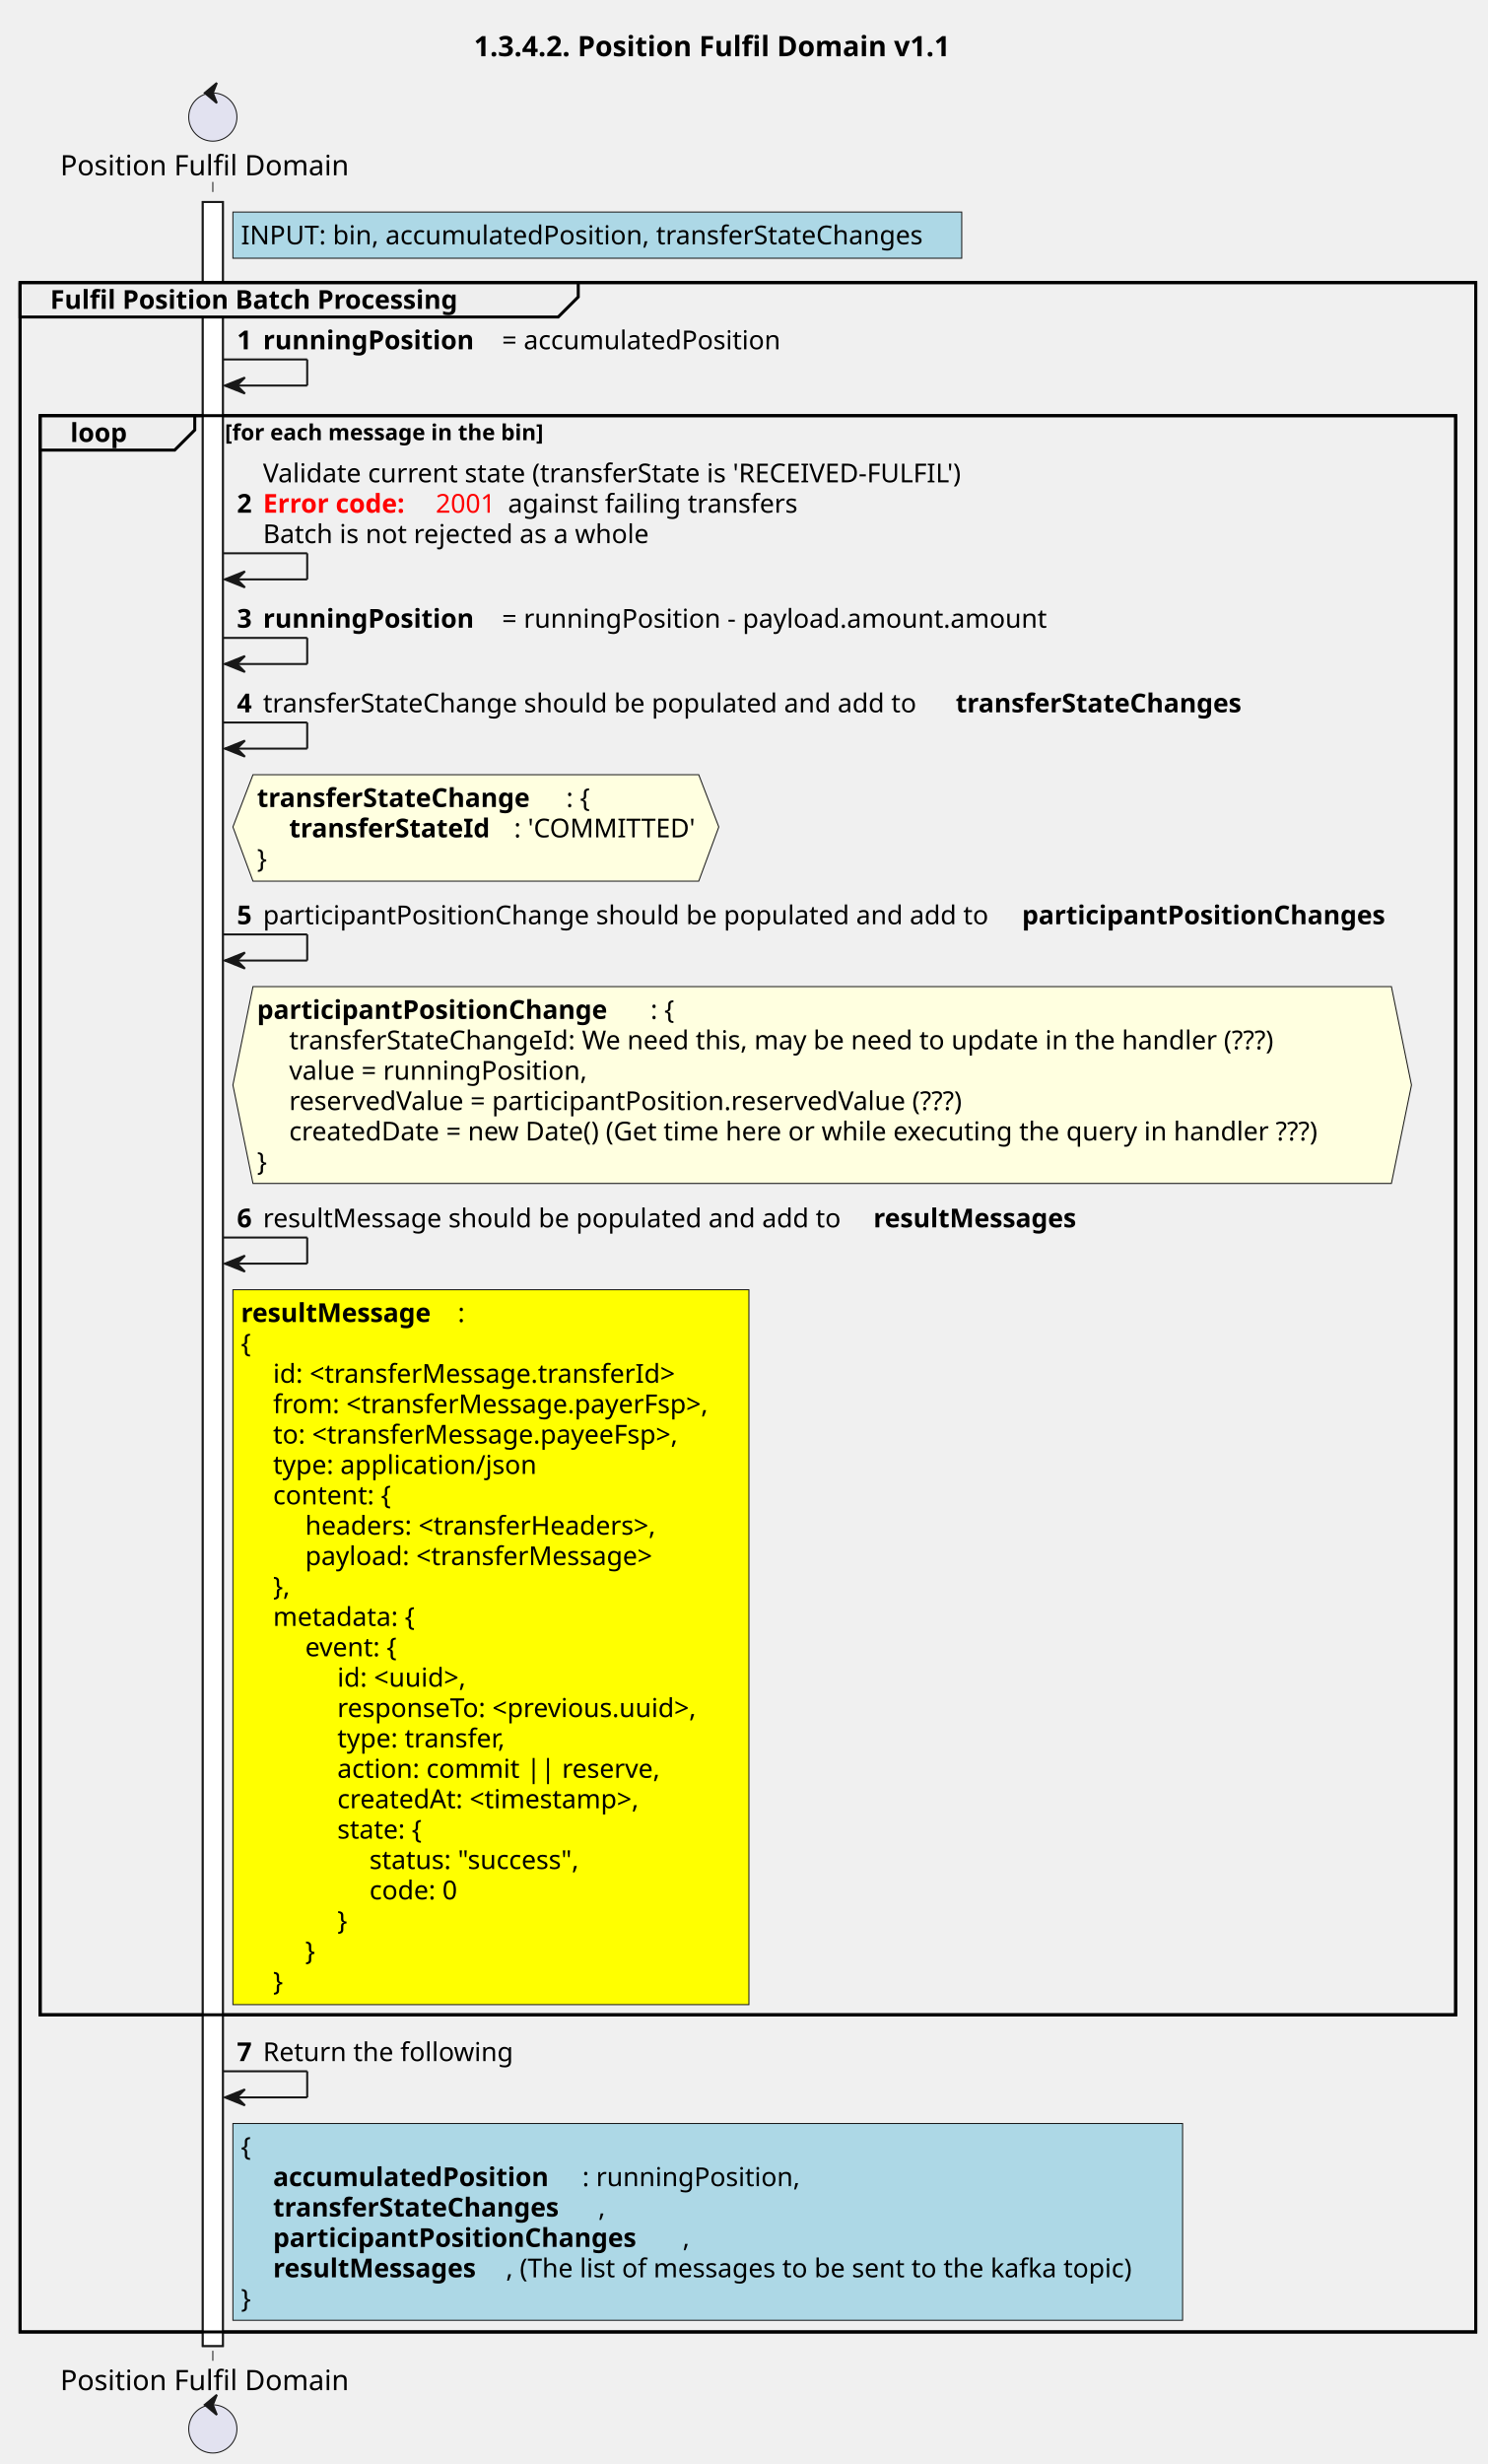
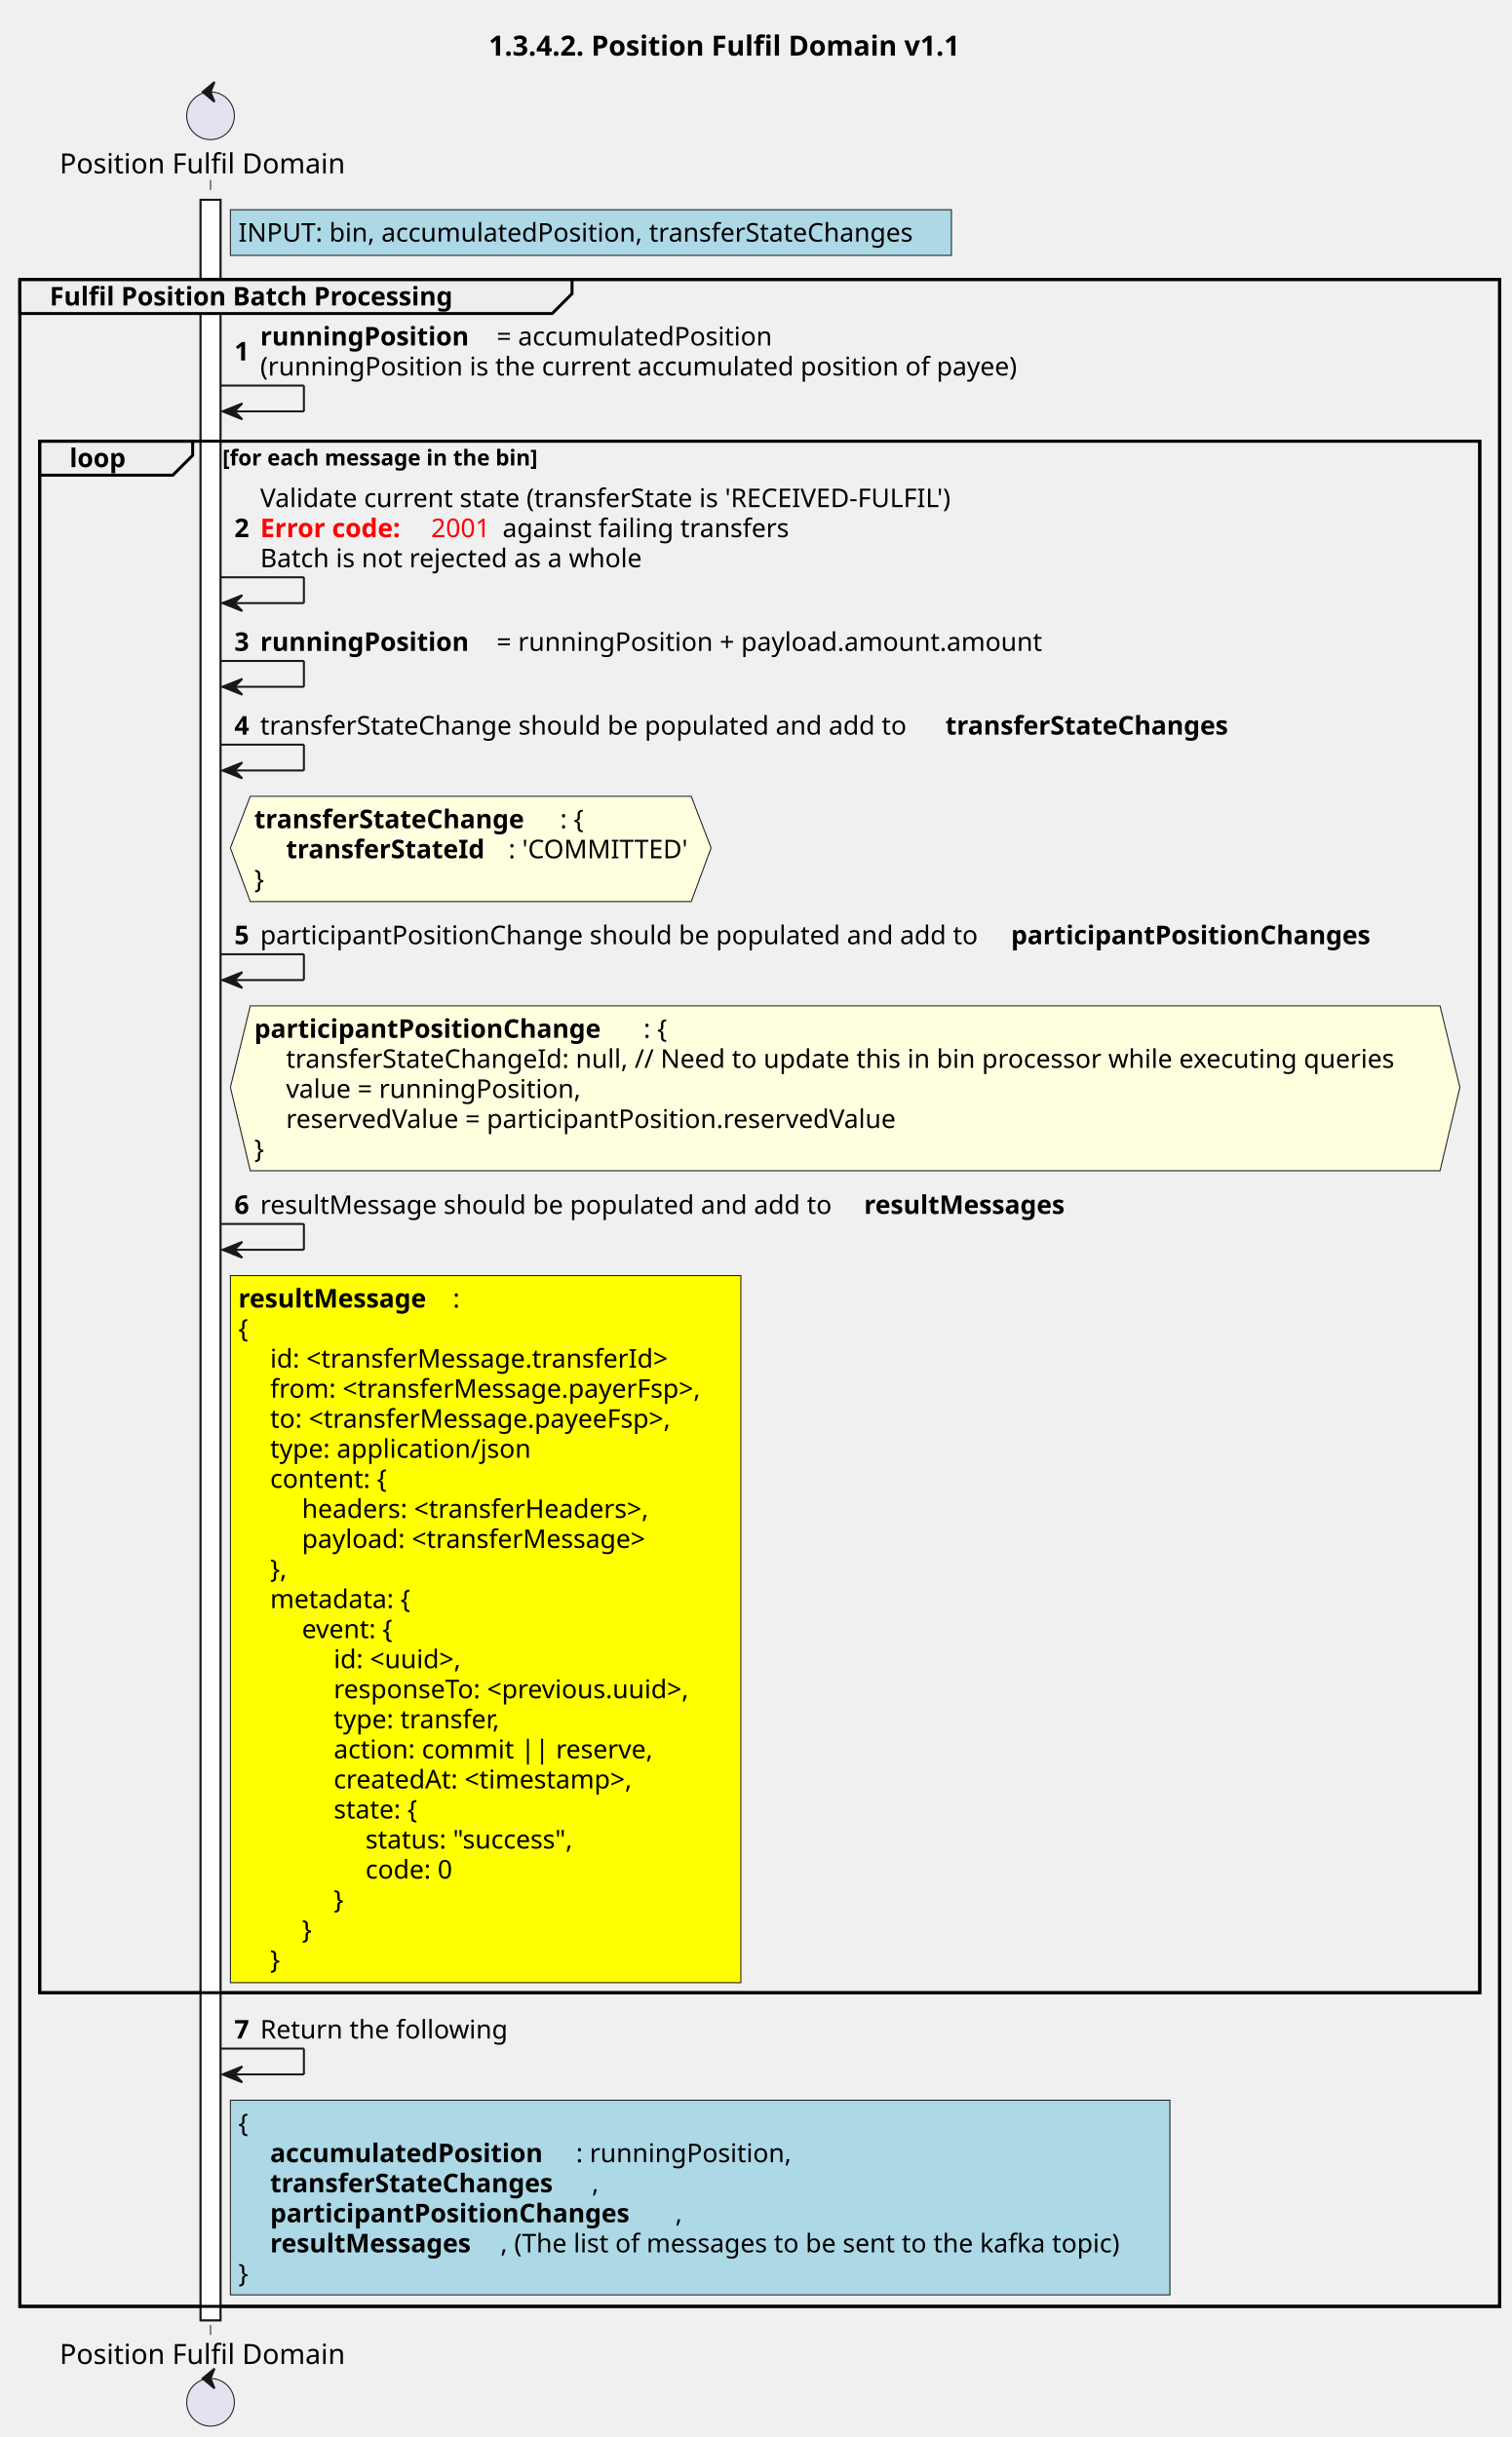
- <svg xmlns="http://www.w3.org/2000/svg" contentStyleType="text/css" height="1227px" preserveAspectRatio="none" style="width:741px;height:1227px;background:#FFFFFF;" version="1.1" viewBox="0 0 741 1227" width="741px" zoomAndPan="magnify">
+ <svg xmlns="http://www.w3.org/2000/svg" contentStyleType="text/css" height="1227px" preserveAspectRatio="none" style="width:761px;height:1227px;background:#FFFFFF;" version="1.1" viewBox="0 0 761 1227" width="761px" zoomAndPan="magnify">
  <defs />
  <g>
-     <text fill="#000000" font-family="sans-serif" font-size="14" font-weight="bold" lengthAdjust="spacing" textLength="272" x="236" y="27.995">1.3.4.2. Position Fulfil Domain v1.1</text>
+     <text fill="#000000" font-family="sans-serif" font-size="14" font-weight="bold" lengthAdjust="spacing" textLength="272" x="246" y="27.995">1.3.4.2. Position Fulfil Domain v1.1</text>
    <rect fill="#FFFFFF" height="1067.641" style="stroke:#181818;stroke-width:1.0;" width="10" x="101" y="100.594" />
-     <rect fill="none" height="1020.508" style="stroke:#000000;stroke-width:1.5;" width="725" x="10" y="140.727" />
-     <rect fill="none" height="796.312" style="stroke:#000000;stroke-width:1.5;" width="705" x="20" y="206.992" />
+     <rect fill="none" height="1020.508" style="stroke:#000000;stroke-width:1.5;" width="745" x="10" y="140.727" />
+     <rect fill="none" height="781.18" style="stroke:#000000;stroke-width:1.5;" width="725" x="20" y="222.125" />
    <line style="stroke:#181818;stroke-width:0.5;stroke-dasharray:5.0,5.0;" x1="106" x2="106" y1="90.594" y2="1178.234" />
    <text fill="#000000" font-family="sans-serif" font-size="14" lengthAdjust="spacing" textLength="146" x="30" y="87.292">Position Fulfil Domain</text>
    <ellipse cx="106" cy="58.297" fill="#E2E2F0" rx="12" ry="12" style="stroke:#181818;stroke-width:0.5;" />
    <polygon fill="#181818" points="102,46.297,108,41.297,106,46.297,108,51.297,102,46.297" style="stroke:#181818;stroke-width:1.0;" />
    <text fill="#000000" font-family="sans-serif" font-size="14" lengthAdjust="spacing" textLength="146" x="30" y="1190.229">Position Fulfil Domain</text>
    <ellipse cx="106" cy="1209.531" fill="#E2E2F0" rx="12" ry="12" style="stroke:#181818;stroke-width:0.5;" />
    <polygon fill="#181818" points="102,1197.531,108,1192.531,106,1197.531,108,1202.531,102,1197.531" style="stroke:#181818;stroke-width:1.0;" />
    <rect fill="#FFFFFF" height="1067.641" style="stroke:#181818;stroke-width:1.0;" width="10" x="101" y="100.594" />
    <rect fill="#ADD8E6" height="23" style="stroke:#181818;stroke-width:0.5;" width="363" x="116" y="105.594" />
    <text fill="#000000" font-family="sans-serif" font-size="13" lengthAdjust="spacing" textLength="355" x="120" y="121.661">INPUT: bin, accumulatedPosition, transferStateChanges</text>
    <path d="M10,140.727 L288,140.727 L288,147.859 L278,157.859 L10,157.859 L10,140.727 " fill="#EEEEEE" style="stroke:#000000;stroke-width:1.5;" />
-     <rect fill="none" height="1020.508" style="stroke:#000000;stroke-width:1.5;" width="725" x="10" y="140.727" />
+     <rect fill="none" height="1020.508" style="stroke:#000000;stroke-width:1.5;" width="745" x="10" y="140.727" />
    <text fill="#000000" font-family="sans-serif" font-size="13" font-weight="bold" lengthAdjust="spacing" textLength="233" x="25" y="153.793">Fulfil Position Batch Processing</text>
-     <line style="stroke:#181818;stroke-width:1.0;" x1="111" x2="153" y1="178.992" y2="178.992" />
-     <line style="stroke:#181818;stroke-width:1.0;" x1="153" x2="153" y1="178.992" y2="191.992" />
-     <line style="stroke:#181818;stroke-width:1.0;" x1="112" x2="153" y1="191.992" y2="191.992" />
-     <polygon fill="#181818" points="122,187.992,112,191.992,122,195.992,118,191.992" style="stroke:#181818;stroke-width:1.0;" />
-     <text fill="#000000" font-family="sans-serif" font-size="13" font-weight="bold" lengthAdjust="spacing" textLength="9" x="118" y="173.926">1</text>
+     <line style="stroke:#181818;stroke-width:1.0;" x1="111" x2="153" y1="194.125" y2="194.125" />
+     <line style="stroke:#181818;stroke-width:1.0;" x1="153" x2="153" y1="194.125" y2="207.125" />
+     <line style="stroke:#181818;stroke-width:1.0;" x1="112" x2="153" y1="207.125" y2="207.125" />
+     <polygon fill="#181818" points="122,203.125,112,207.125,122,211.125,118,207.125" style="stroke:#181818;stroke-width:1.0;" />
+     <text fill="#000000" font-family="sans-serif" font-size="13" font-weight="bold" lengthAdjust="spacing" textLength="9" x="118" y="181.493">1</text>
    <text fill="#000000" font-family="sans-serif" font-size="13" font-weight="bold" lengthAdjust="spacing" textLength="115" x="131" y="173.926">runningPosition</text>
    <text fill="#000000" font-family="sans-serif" font-size="13" lengthAdjust="spacing" textLength="148" x="250" y="173.926">= accumulatedPosition</text>
-     <path d="M20,206.992 L97,206.992 L97,214.125 L87,224.125 L20,224.125 L20,206.992 " fill="#EEEEEE" style="stroke:#000000;stroke-width:1.5;" />
-     <rect fill="none" height="796.312" style="stroke:#000000;stroke-width:1.5;" width="705" x="20" y="206.992" />
-     <text fill="#000000" font-family="sans-serif" font-size="13" font-weight="bold" lengthAdjust="spacing" textLength="32" x="35" y="220.059">loop</text>
-     <text fill="#000000" font-family="sans-serif" font-size="11" font-weight="bold" lengthAdjust="spacing" textLength="189" x="112" y="219.203">[for each message in the bin]</text>
-     <line style="stroke:#181818;stroke-width:1.0;" x1="111" x2="153" y1="275.523" y2="275.523" />
-     <line style="stroke:#181818;stroke-width:1.0;" x1="153" x2="153" y1="275.523" y2="288.523" />
-     <line style="stroke:#181818;stroke-width:1.0;" x1="112" x2="153" y1="288.523" y2="288.523" />
-     <polygon fill="#181818" points="122,284.523,112,288.523,122,292.523,118,288.523" style="stroke:#181818;stroke-width:1.0;" />
-     <text fill="#000000" font-family="sans-serif" font-size="13" font-weight="bold" lengthAdjust="spacing" textLength="9" x="118" y="255.325">2</text>
-     <text fill="#000000" font-family="sans-serif" font-size="13" lengthAdjust="spacing" textLength="371" x="131" y="240.192">Validate current state (transferState is 'RECEIVED-FULFIL')</text>
-     <text fill="#FF0000" font-family="sans-serif" font-size="13" font-weight="bold" lengthAdjust="spacing" textLength="82" x="131" y="255.325">Error code:</text>
-     <text fill="#FF0000" font-family="sans-serif" font-size="13" lengthAdjust="spacing" textLength="32" x="217" y="255.325">2001</text>
-     <text fill="#000000" font-family="sans-serif" font-size="13" lengthAdjust="spacing" textLength="149" x="253" y="255.325">against failing transfers</text>
-     <text fill="#000000" font-family="sans-serif" font-size="13" lengthAdjust="spacing" textLength="203" x="131" y="270.457">Batch is not rejected as a whole</text>
-     <line style="stroke:#181818;stroke-width:1.0;" x1="111" x2="153" y1="317.656" y2="317.656" />
-     <line style="stroke:#181818;stroke-width:1.0;" x1="153" x2="153" y1="317.656" y2="330.656" />
-     <line style="stroke:#181818;stroke-width:1.0;" x1="112" x2="153" y1="330.656" y2="330.656" />
-     <polygon fill="#181818" points="122,326.656,112,330.656,122,334.656,118,330.656" style="stroke:#181818;stroke-width:1.0;" />
-     <text fill="#000000" font-family="sans-serif" font-size="13" font-weight="bold" lengthAdjust="spacing" textLength="9" x="118" y="312.59">3</text>
-     <text fill="#000000" font-family="sans-serif" font-size="13" font-weight="bold" lengthAdjust="spacing" textLength="115" x="131" y="312.59">runningPosition</text>
-     <text fill="#000000" font-family="sans-serif" font-size="13" lengthAdjust="spacing" textLength="284" x="250" y="312.59">= runningPosition - payload.amount.amount</text>
-     <line style="stroke:#181818;stroke-width:1.0;" x1="111" x2="153" y1="359.789" y2="359.789" />
-     <line style="stroke:#181818;stroke-width:1.0;" x1="153" x2="153" y1="359.789" y2="372.789" />
-     <line style="stroke:#181818;stroke-width:1.0;" x1="112" x2="153" y1="372.789" y2="372.789" />
-     <polygon fill="#181818" points="122,368.789,112,372.789,122,376.789,118,372.789" style="stroke:#181818;stroke-width:1.0;" />
-     <text fill="#000000" font-family="sans-serif" font-size="13" font-weight="bold" lengthAdjust="spacing" textLength="9" x="118" y="354.723">4</text>
-     <text fill="#000000" font-family="sans-serif" font-size="13" lengthAdjust="spacing" textLength="341" x="131" y="354.723">transferStateChange should be populated and add to</text>
-     <text fill="#000000" font-family="sans-serif" font-size="13" font-weight="bold" lengthAdjust="spacing" textLength="162" x="476" y="354.723">transferStateChanges</text>
-     <polygon fill="#FFFFE0" points="126,385.789,348,385.789,358,411.789,348,438.789,126,438.789,116,411.789,126,385.789" style="stroke:#181818;stroke-width:0.5;" />
-     <text fill="#000000" font-family="sans-serif" font-size="13" font-weight="bold" lengthAdjust="spacing" textLength="154" x="128" y="401.856">transferStateChange</text>
-     <text fill="#000000" font-family="sans-serif" font-size="13" lengthAdjust="spacing" textLength="16" x="282" y="401.856">: {</text>
-     <text fill="#000000" font-family="sans-serif" font-size="13" lengthAdjust="spacing" textLength="16" x="128" y="416.989">    </text>
-     <text fill="#000000" font-family="sans-serif" font-size="13" font-weight="bold" lengthAdjust="spacing" textLength="112" x="144" y="416.989">transferStateId</text>
-     <text fill="#000000" font-family="sans-serif" font-size="13" lengthAdjust="spacing" textLength="90" x="256" y="416.989">: 'COMMITTED'</text>
-     <text fill="#000000" font-family="sans-serif" font-size="13" lengthAdjust="spacing" textLength="8" x="128" y="432.122">}</text>
-     <line style="stroke:#181818;stroke-width:1.0;" x1="111" x2="153" y1="465.32" y2="465.32" />
-     <line style="stroke:#181818;stroke-width:1.0;" x1="153" x2="153" y1="465.32" y2="478.32" />
-     <line style="stroke:#181818;stroke-width:1.0;" x1="112" x2="153" y1="478.32" y2="478.32" />
-     <polygon fill="#181818" points="122,474.32,112,478.32,122,482.32,118,478.32" style="stroke:#181818;stroke-width:1.0;" />
-     <text fill="#000000" font-family="sans-serif" font-size="13" font-weight="bold" lengthAdjust="spacing" textLength="9" x="118" y="460.254">5</text>
-     <text fill="#000000" font-family="sans-serif" font-size="13" lengthAdjust="spacing" textLength="374" x="131" y="460.254">participantPositionChange should be populated and add to</text>
-     <text fill="#000000" font-family="sans-serif" font-size="13" font-weight="bold" lengthAdjust="spacing" textLength="204" x="509" y="460.254">participantPositionChanges</text>
-     <polygon fill="#FFFFE0" points="126,491.32,693,491.32,703,540.32,693,589.32,126,589.32,116,540.32,126,491.32" style="stroke:#181818;stroke-width:0.5;" />
-     <text fill="#000000" font-family="sans-serif" font-size="13" font-weight="bold" lengthAdjust="spacing" textLength="196" x="128" y="507.387">participantPositionChange</text>
-     <text fill="#000000" font-family="sans-serif" font-size="13" lengthAdjust="spacing" textLength="16" x="324" y="507.387">: {</text>
-     <text fill="#000000" font-family="sans-serif" font-size="13" lengthAdjust="spacing" textLength="520" x="144" y="522.52">transferStateChangeId: We need this, may be need to update in the handler (???)</text>
-     <text fill="#000000" font-family="sans-serif" font-size="13" lengthAdjust="spacing" textLength="155" x="144" y="537.653">value = runningPosition,</text>
-     <text fill="#000000" font-family="sans-serif" font-size="13" lengthAdjust="spacing" textLength="360" x="144" y="552.786">reservedValue = participantPosition.reservedValue (???)</text>
-     <text fill="#000000" font-family="sans-serif" font-size="13" lengthAdjust="spacing" textLength="547" x="144" y="567.918">createdDate = new Date() (Get time here or while executing the query in handler ???)</text>
+     <text fill="#000000" font-family="sans-serif" font-size="13" lengthAdjust="spacing" textLength="397" x="131" y="189.059">(runningPosition is the current accumulated position of payee)</text>
+     <path d="M20,222.125 L97,222.125 L97,229.258 L87,239.258 L20,239.258 L20,222.125 " fill="#EEEEEE" style="stroke:#000000;stroke-width:1.5;" />
+     <rect fill="none" height="781.18" style="stroke:#000000;stroke-width:1.5;" width="725" x="20" y="222.125" />
+     <text fill="#000000" font-family="sans-serif" font-size="13" font-weight="bold" lengthAdjust="spacing" textLength="32" x="35" y="235.192">loop</text>
+     <text fill="#000000" font-family="sans-serif" font-size="11" font-weight="bold" lengthAdjust="spacing" textLength="189" x="112" y="234.335">[for each message in the bin]</text>
+     <line style="stroke:#181818;stroke-width:1.0;" x1="111" x2="153" y1="290.656" y2="290.656" />
+     <line style="stroke:#181818;stroke-width:1.0;" x1="153" x2="153" y1="290.656" y2="303.656" />
+     <line style="stroke:#181818;stroke-width:1.0;" x1="112" x2="153" y1="303.656" y2="303.656" />
+     <polygon fill="#181818" points="122,299.656,112,303.656,122,307.656,118,303.656" style="stroke:#181818;stroke-width:1.0;" />
+     <text fill="#000000" font-family="sans-serif" font-size="13" font-weight="bold" lengthAdjust="spacing" textLength="9" x="118" y="270.457">2</text>
+     <text fill="#000000" font-family="sans-serif" font-size="13" lengthAdjust="spacing" textLength="371" x="131" y="255.325">Validate current state (transferState is 'RECEIVED-FULFIL')</text>
+     <text fill="#FF0000" font-family="sans-serif" font-size="13" font-weight="bold" lengthAdjust="spacing" textLength="82" x="131" y="270.457">Error code:</text>
+     <text fill="#FF0000" font-family="sans-serif" font-size="13" lengthAdjust="spacing" textLength="32" x="217" y="270.457">2001</text>
+     <text fill="#000000" font-family="sans-serif" font-size="13" lengthAdjust="spacing" textLength="149" x="253" y="270.457">against failing transfers</text>
+     <text fill="#000000" font-family="sans-serif" font-size="13" lengthAdjust="spacing" textLength="203" x="131" y="285.59">Batch is not rejected as a whole</text>
+     <line style="stroke:#181818;stroke-width:1.0;" x1="111" x2="153" y1="332.789" y2="332.789" />
+     <line style="stroke:#181818;stroke-width:1.0;" x1="153" x2="153" y1="332.789" y2="345.789" />
+     <line style="stroke:#181818;stroke-width:1.0;" x1="112" x2="153" y1="345.789" y2="345.789" />
+     <polygon fill="#181818" points="122,341.789,112,345.789,122,349.789,118,345.789" style="stroke:#181818;stroke-width:1.0;" />
+     <text fill="#000000" font-family="sans-serif" font-size="13" font-weight="bold" lengthAdjust="spacing" textLength="9" x="118" y="327.723">3</text>
+     <text fill="#000000" font-family="sans-serif" font-size="13" font-weight="bold" lengthAdjust="spacing" textLength="115" x="131" y="327.723">runningPosition</text>
+     <text fill="#000000" font-family="sans-serif" font-size="13" lengthAdjust="spacing" textLength="290" x="250" y="327.723">= runningPosition + payload.amount.amount</text>
+     <line style="stroke:#181818;stroke-width:1.0;" x1="111" x2="153" y1="374.922" y2="374.922" />
+     <line style="stroke:#181818;stroke-width:1.0;" x1="153" x2="153" y1="374.922" y2="387.922" />
+     <line style="stroke:#181818;stroke-width:1.0;" x1="112" x2="153" y1="387.922" y2="387.922" />
+     <polygon fill="#181818" points="122,383.922,112,387.922,122,391.922,118,387.922" style="stroke:#181818;stroke-width:1.0;" />
+     <text fill="#000000" font-family="sans-serif" font-size="13" font-weight="bold" lengthAdjust="spacing" textLength="9" x="118" y="369.856">4</text>
+     <text fill="#000000" font-family="sans-serif" font-size="13" lengthAdjust="spacing" textLength="341" x="131" y="369.856">transferStateChange should be populated and add to</text>
+     <text fill="#000000" font-family="sans-serif" font-size="13" font-weight="bold" lengthAdjust="spacing" textLength="162" x="476" y="369.856">transferStateChanges</text>
+     <polygon fill="#FFFFE0" points="126,400.922,348,400.922,358,426.922,348,453.922,126,453.922,116,426.922,126,400.922" style="stroke:#181818;stroke-width:0.5;" />
+     <text fill="#000000" font-family="sans-serif" font-size="13" font-weight="bold" lengthAdjust="spacing" textLength="154" x="128" y="416.989">transferStateChange</text>
+     <text fill="#000000" font-family="sans-serif" font-size="13" lengthAdjust="spacing" textLength="16" x="282" y="416.989">: {</text>
+     <text fill="#000000" font-family="sans-serif" font-size="13" lengthAdjust="spacing" textLength="16" x="128" y="432.122">    </text>
+     <text fill="#000000" font-family="sans-serif" font-size="13" font-weight="bold" lengthAdjust="spacing" textLength="112" x="144" y="432.122">transferStateId</text>
+     <text fill="#000000" font-family="sans-serif" font-size="13" lengthAdjust="spacing" textLength="90" x="256" y="432.122">: 'COMMITTED'</text>
+     <text fill="#000000" font-family="sans-serif" font-size="13" lengthAdjust="spacing" textLength="8" x="128" y="447.254">}</text>
+     <line style="stroke:#181818;stroke-width:1.0;" x1="111" x2="153" y1="480.453" y2="480.453" />
+     <line style="stroke:#181818;stroke-width:1.0;" x1="153" x2="153" y1="480.453" y2="493.453" />
+     <line style="stroke:#181818;stroke-width:1.0;" x1="112" x2="153" y1="493.453" y2="493.453" />
+     <polygon fill="#181818" points="122,489.453,112,493.453,122,497.453,118,493.453" style="stroke:#181818;stroke-width:1.0;" />
+     <text fill="#000000" font-family="sans-serif" font-size="13" font-weight="bold" lengthAdjust="spacing" textLength="9" x="118" y="475.387">5</text>
+     <text fill="#000000" font-family="sans-serif" font-size="13" lengthAdjust="spacing" textLength="374" x="131" y="475.387">participantPositionChange should be populated and add to</text>
+     <text fill="#000000" font-family="sans-serif" font-size="13" font-weight="bold" lengthAdjust="spacing" textLength="204" x="509" y="475.387">participantPositionChanges</text>
+     <polygon fill="#FFFFE0" points="126,506.453,725,506.453,735,547.453,725,589.453,126,589.453,116,547.453,126,506.453" style="stroke:#181818;stroke-width:0.5;" />
+     <text fill="#000000" font-family="sans-serif" font-size="13" font-weight="bold" lengthAdjust="spacing" textLength="196" x="128" y="522.52">participantPositionChange</text>
+     <text fill="#000000" font-family="sans-serif" font-size="13" lengthAdjust="spacing" textLength="16" x="324" y="522.52">: {</text>
+     <text fill="#000000" font-family="sans-serif" font-size="13" lengthAdjust="spacing" textLength="579" x="144" y="537.653">transferStateChangeId: null, // Need to update this in bin processor while executing queries</text>
+     <text fill="#000000" font-family="sans-serif" font-size="13" lengthAdjust="spacing" textLength="155" x="144" y="552.786">value = runningPosition,</text>
+     <text fill="#000000" font-family="sans-serif" font-size="13" lengthAdjust="spacing" textLength="325" x="144" y="567.918">reservedValue = participantPosition.reservedValue</text>
    <text fill="#000000" font-family="sans-serif" font-size="13" lengthAdjust="spacing" textLength="8" x="128" y="583.051">}</text>
    <line style="stroke:#181818;stroke-width:1.0;" x1="111" x2="153" y1="616.25" y2="616.25" />
    <line style="stroke:#181818;stroke-width:1.0;" x1="153" x2="153" y1="616.25" y2="629.25" />
    <line style="stroke:#181818;stroke-width:1.0;" x1="112" x2="153" y1="629.25" y2="629.25" />
    <polygon fill="#181818" points="122,625.25,112,629.25,122,633.25,118,629.25" style="stroke:#181818;stroke-width:1.0;" />
    <text fill="#000000" font-family="sans-serif" font-size="13" font-weight="bold" lengthAdjust="spacing" textLength="9" x="118" y="611.184">6</text>
    <text fill="#000000" font-family="sans-serif" font-size="13" lengthAdjust="spacing" textLength="300" x="131" y="611.184">resultMessage should be populated and add to</text>
    <text fill="#000000" font-family="sans-serif" font-size="13" font-weight="bold" lengthAdjust="spacing" textLength="116" x="435" y="611.184">resultMessages</text>
    <rect fill="#FFFF00" height="356" style="stroke:#181818;stroke-width:0.5;" width="257" x="116" y="642.25" />
    <text fill="#000000" font-family="sans-serif" font-size="13" font-weight="bold" lengthAdjust="spacing" textLength="108" x="120" y="658.317">resultMessage</text>
    <text fill="#000000" font-family="sans-serif" font-size="13" lengthAdjust="spacing" textLength="4" x="228" y="658.317">:</text>
    <text fill="#000000" font-family="sans-serif" font-size="13" lengthAdjust="spacing" textLength="8" x="120" y="673.45">{</text>
    <text fill="#000000" font-family="sans-serif" font-size="13" lengthAdjust="spacing" textLength="213" x="136" y="688.582">id: &lt;transferMessage.transferId&gt;</text>
    <text fill="#000000" font-family="sans-serif" font-size="13" lengthAdjust="spacing" textLength="233" x="136" y="703.715">from: &lt;transferMessage.payerFsp&gt;,</text>
    <text fill="#000000" font-family="sans-serif" font-size="13" lengthAdjust="spacing" textLength="219" x="136" y="718.848">to: &lt;transferMessage.payeeFsp&gt;,</text>
    <text fill="#000000" font-family="sans-serif" font-size="13" lengthAdjust="spacing" textLength="135" x="136" y="733.981">type: application/json</text>
    <text fill="#000000" font-family="sans-serif" font-size="13" lengthAdjust="spacing" textLength="65" x="136" y="749.114">content: {</text>
    <text fill="#000000" font-family="sans-serif" font-size="13" lengthAdjust="spacing" textLength="190" x="152" y="764.247">headers: &lt;transferHeaders&gt;,</text>
    <text fill="#000000" font-family="sans-serif" font-size="13" lengthAdjust="spacing" textLength="187" x="152" y="779.379">payload: &lt;transferMessage&gt;</text>
    <text fill="#000000" font-family="sans-serif" font-size="13" lengthAdjust="spacing" textLength="12" x="136" y="794.512">},</text>
    <text fill="#000000" font-family="sans-serif" font-size="13" lengthAdjust="spacing" textLength="79" x="136" y="809.645">metadata: {</text>
    <text fill="#000000" font-family="sans-serif" font-size="13" lengthAdjust="spacing" textLength="52" x="152" y="824.778">event: {</text>
    <text fill="#000000" font-family="sans-serif" font-size="13" lengthAdjust="spacing" textLength="72" x="168" y="839.911">id: &lt;uuid&gt;,</text>
    <text fill="#000000" font-family="sans-serif" font-size="13" lengthAdjust="spacing" textLength="193" x="168" y="855.043">responseTo: &lt;previous.uuid&gt;,</text>
    <text fill="#000000" font-family="sans-serif" font-size="13" lengthAdjust="spacing" textLength="90" x="168" y="870.176">type: transfer,</text>
    <text fill="#000000" font-family="sans-serif" font-size="13" lengthAdjust="spacing" textLength="164" x="168" y="885.309">action: commit || reserve,</text>
    <text fill="#000000" font-family="sans-serif" font-size="13" lengthAdjust="spacing" textLength="167" x="168" y="900.442">createdAt: &lt;timestamp&gt;,</text>
    <text fill="#000000" font-family="sans-serif" font-size="13" lengthAdjust="spacing" textLength="49" x="168" y="915.575">state: {</text>
    <text fill="#000000" font-family="sans-serif" font-size="13" lengthAdjust="spacing" textLength="113" x="184" y="930.707">status: "success",</text>
    <text fill="#000000" font-family="sans-serif" font-size="13" lengthAdjust="spacing" textLength="47" x="184" y="945.84">code: 0</text>
    <text fill="#000000" font-family="sans-serif" font-size="13" lengthAdjust="spacing" textLength="8" x="168" y="960.973">}</text>
    <text fill="#000000" font-family="sans-serif" font-size="13" lengthAdjust="spacing" textLength="8" x="152" y="976.106">}</text>
    <text fill="#000000" font-family="sans-serif" font-size="13" lengthAdjust="spacing" textLength="8" x="136" y="991.239">}</text>
    <line style="stroke:#181818;stroke-width:1.0;" x1="111" x2="153" y1="1031.438" y2="1031.438" />
    <line style="stroke:#181818;stroke-width:1.0;" x1="153" x2="153" y1="1031.438" y2="1044.438" />
    <line style="stroke:#181818;stroke-width:1.0;" x1="112" x2="153" y1="1044.438" y2="1044.438" />
    <polygon fill="#181818" points="122,1040.438,112,1044.438,122,1048.438,118,1044.438" style="stroke:#181818;stroke-width:1.0;" />
    <text fill="#000000" font-family="sans-serif" font-size="13" font-weight="bold" lengthAdjust="spacing" textLength="9" x="118" y="1026.372">7</text>
    <text fill="#000000" font-family="sans-serif" font-size="13" lengthAdjust="spacing" textLength="125" x="131" y="1026.372">Return the following</text>
    <rect fill="#ADD8E6" height="98" style="stroke:#181818;stroke-width:0.5;" width="473" x="116" y="1057.438" />
    <text fill="#000000" font-family="sans-serif" font-size="13" lengthAdjust="spacing" textLength="8" x="120" y="1073.504">{</text>
    <text fill="#000000" font-family="sans-serif" font-size="13" lengthAdjust="spacing" textLength="16" x="120" y="1088.637">    </text>
    <text fill="#000000" font-family="sans-serif" font-size="13" font-weight="bold" lengthAdjust="spacing" textLength="154" x="136" y="1088.637">accumulatedPosition</text>
    <text fill="#000000" font-family="sans-serif" font-size="13" lengthAdjust="spacing" textLength="110" x="290" y="1088.637">: runningPosition,</text>
    <text fill="#000000" font-family="sans-serif" font-size="13" lengthAdjust="spacing" textLength="16" x="120" y="1103.77">    </text>
    <text fill="#000000" font-family="sans-serif" font-size="13" font-weight="bold" lengthAdjust="spacing" textLength="162" x="136" y="1103.77">transferStateChanges</text>
    <text fill="#000000" font-family="sans-serif" font-size="13" lengthAdjust="spacing" textLength="4" x="298" y="1103.77">,</text>
    <text fill="#000000" font-family="sans-serif" font-size="13" lengthAdjust="spacing" textLength="16" x="120" y="1118.903">    </text>
    <text fill="#000000" font-family="sans-serif" font-size="13" font-weight="bold" lengthAdjust="spacing" textLength="204" x="136" y="1118.903">participantPositionChanges</text>
    <text fill="#000000" font-family="sans-serif" font-size="13" lengthAdjust="spacing" textLength="4" x="340" y="1118.903">,</text>
    <text fill="#000000" font-family="sans-serif" font-size="13" lengthAdjust="spacing" textLength="16" x="120" y="1134.036">    </text>
    <text fill="#000000" font-family="sans-serif" font-size="13" font-weight="bold" lengthAdjust="spacing" textLength="116" x="136" y="1134.036">resultMessages</text>
    <text fill="#000000" font-family="sans-serif" font-size="13" lengthAdjust="spacing" textLength="333" x="252" y="1134.036">, (The list of messages to be sent to the kafka topic)</text>
    <text fill="#000000" font-family="sans-serif" font-size="13" lengthAdjust="spacing" textLength="8" x="120" y="1149.168">}</text>
  </g>
</svg>
